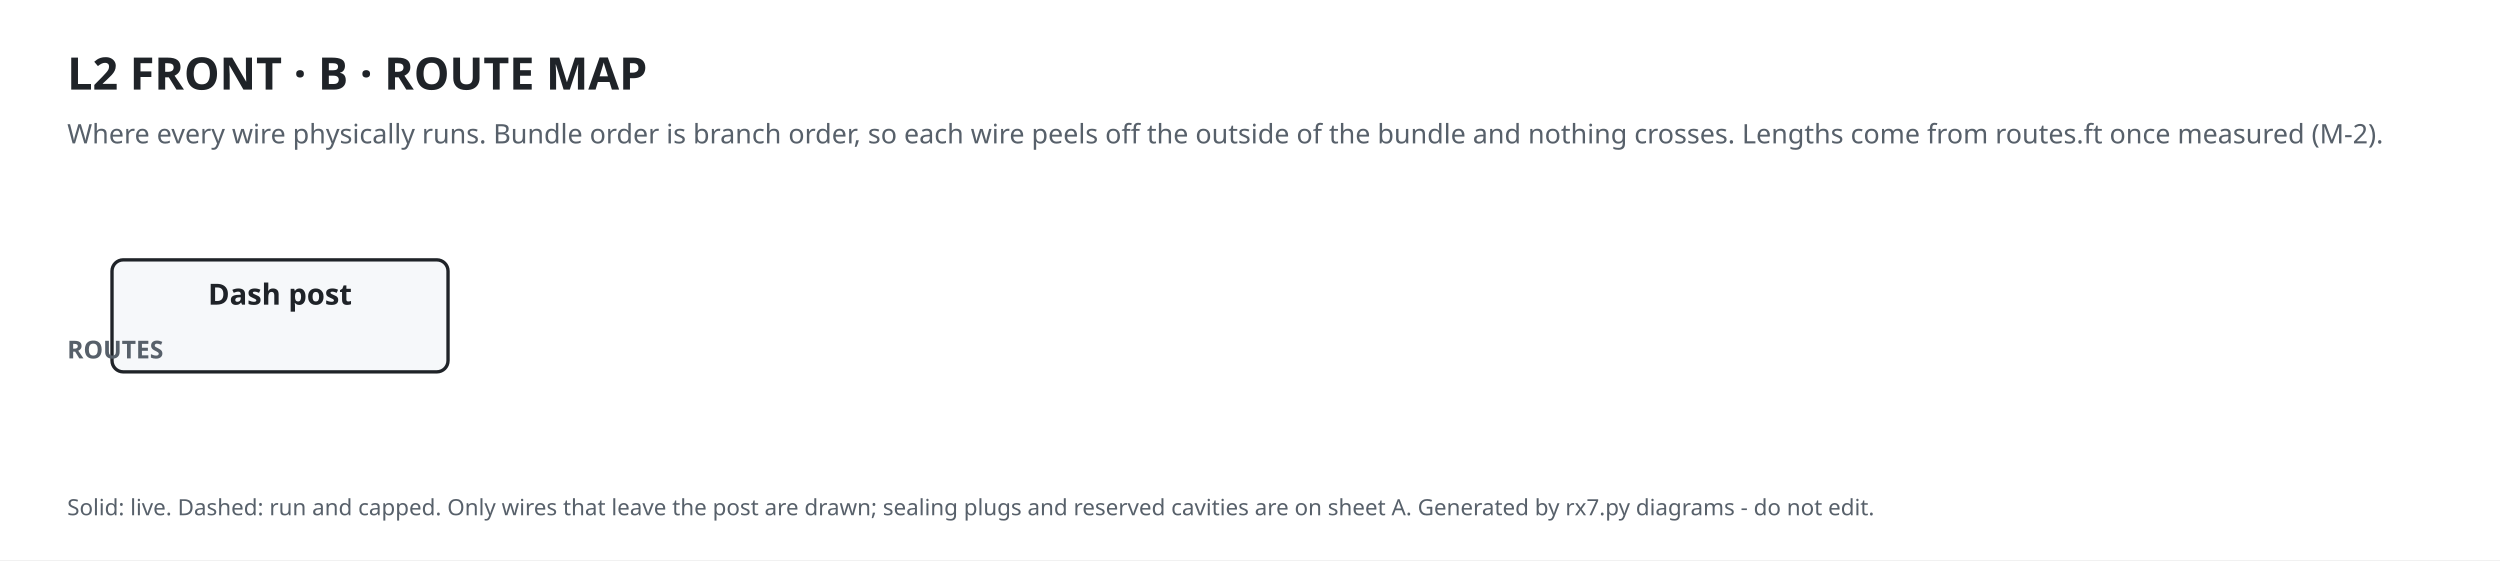
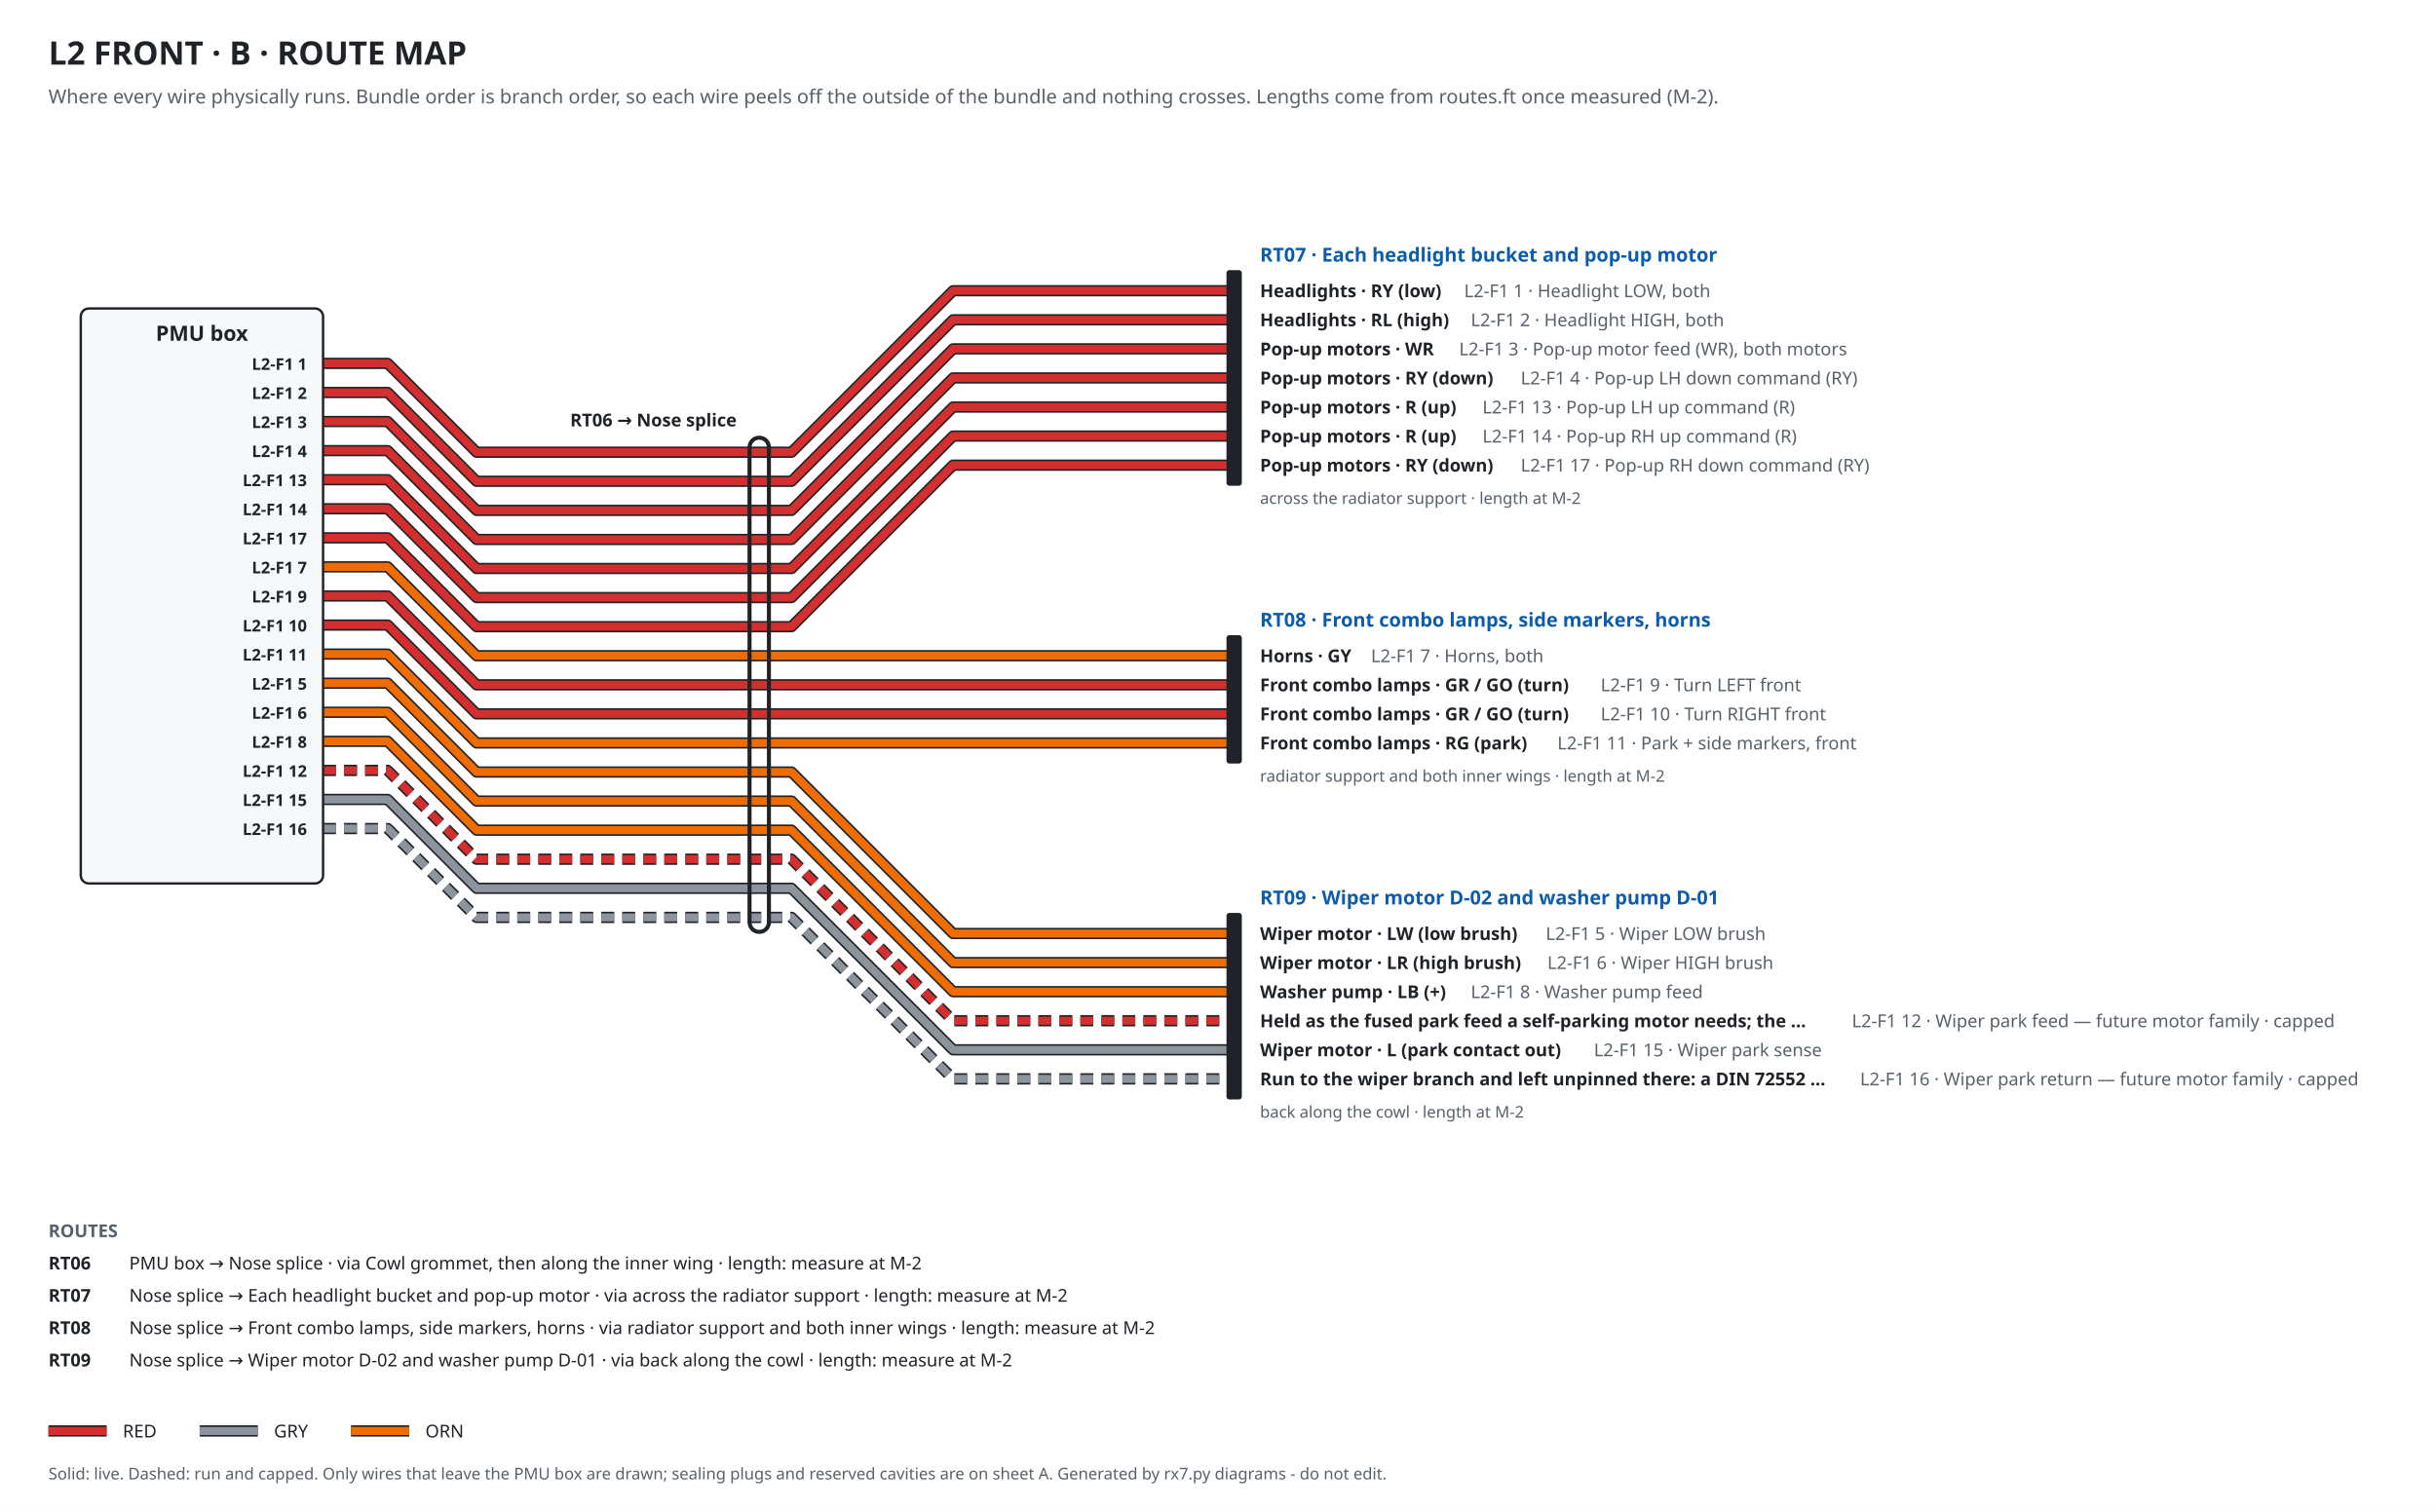
- <svg xmlns="http://www.w3.org/2000/svg" width="1116" height="250" viewBox="0 0 1116 250" font-family="Noto Sans, sans-serif">
+ <svg xmlns="http://www.w3.org/2000/svg" width="1508" height="936" viewBox="0 0 1508 936" font-family="Noto Sans, sans-serif">
  <rect width="100%" height="100%" fill="#fff" />
  <text x="30.0" y="40.0" font-size="20" text-anchor="start" font-weight="700" fill="#1f2328">L2 FRONT · B · ROUTE MAP</text>
  <text x="30.0" y="64.0" font-size="12" text-anchor="start" font-weight="400" fill="#57606a">Where every wire physically runs. Bundle order is branch order, so each wire peels off the outside of the bundle and nothing crosses. Lengths come from routes.ft once measured (M-2).</text>
-   <rect x="50.0" y="116.0" width="150.0" height="50.0" rx="5" fill="#f6f8fa" stroke="#1f2328" stroke-width="1.5" />
-   <text x="125.0" y="136.0" font-size="13" text-anchor="middle" font-weight="700" fill="#1f2328">Dash post</text>
-   <text x="30.0" y="160.0" font-size="11" text-anchor="start" font-weight="700" fill="#57606a">ROUTES</text>
-   <text x="30.0" y="230.0" font-size="10" text-anchor="start" font-weight="400" fill="#57606a">Solid: live. Dashed: run and capped. Only wires that leave the post are drawn; sealing plugs and reserved cavities are on sheet A. Generated by rx7.py diagrams - do not edit.</text>
+   <path d="M200.0,225.0 L240.0,225.0 L295.0,280.0 L490.0,280.0 L590.0,180.0 L760.0,180.0" fill="none" stroke="#1f2328" stroke-width="7" stroke-linejoin="round" />
+   <path d="M200.0,225.0 L240.0,225.0 L295.0,280.0 L490.0,280.0 L590.0,180.0 L760.0,180.0" fill="none" stroke="#d32f2f" stroke-width="5" stroke-linejoin="round" />
+   <path d="M200.0,243.0 L240.0,243.0 L295.0,298.0 L490.0,298.0 L590.0,198.0 L760.0,198.0" fill="none" stroke="#1f2328" stroke-width="7" stroke-linejoin="round" />
+   <path d="M200.0,243.0 L240.0,243.0 L295.0,298.0 L490.0,298.0 L590.0,198.0 L760.0,198.0" fill="none" stroke="#d32f2f" stroke-width="5" stroke-linejoin="round" />
+   <path d="M200.0,261.0 L240.0,261.0 L295.0,316.0 L490.0,316.0 L590.0,216.0 L760.0,216.0" fill="none" stroke="#1f2328" stroke-width="7" stroke-linejoin="round" />
+   <path d="M200.0,261.0 L240.0,261.0 L295.0,316.0 L490.0,316.0 L590.0,216.0 L760.0,216.0" fill="none" stroke="#d32f2f" stroke-width="5" stroke-linejoin="round" />
+   <path d="M200.0,279.0 L240.0,279.0 L295.0,334.0 L490.0,334.0 L590.0,234.0 L760.0,234.0" fill="none" stroke="#1f2328" stroke-width="7" stroke-linejoin="round" />
+   <path d="M200.0,279.0 L240.0,279.0 L295.0,334.0 L490.0,334.0 L590.0,234.0 L760.0,234.0" fill="none" stroke="#d32f2f" stroke-width="5" stroke-linejoin="round" />
+   <path d="M200.0,297.0 L240.0,297.0 L295.0,352.0 L490.0,352.0 L590.0,252.0 L760.0,252.0" fill="none" stroke="#1f2328" stroke-width="7" stroke-linejoin="round" />
+   <path d="M200.0,297.0 L240.0,297.0 L295.0,352.0 L490.0,352.0 L590.0,252.0 L760.0,252.0" fill="none" stroke="#d32f2f" stroke-width="5" stroke-linejoin="round" />
+   <path d="M200.0,315.0 L240.0,315.0 L295.0,370.0 L490.0,370.0 L590.0,270.0 L760.0,270.0" fill="none" stroke="#1f2328" stroke-width="7" stroke-linejoin="round" />
+   <path d="M200.0,315.0 L240.0,315.0 L295.0,370.0 L490.0,370.0 L590.0,270.0 L760.0,270.0" fill="none" stroke="#d32f2f" stroke-width="5" stroke-linejoin="round" />
+   <path d="M200.0,333.0 L240.0,333.0 L295.0,388.0 L490.0,388.0 L590.0,288.0 L760.0,288.0" fill="none" stroke="#1f2328" stroke-width="7" stroke-linejoin="round" />
+   <path d="M200.0,333.0 L240.0,333.0 L295.0,388.0 L490.0,388.0 L590.0,288.0 L760.0,288.0" fill="none" stroke="#d32f2f" stroke-width="5" stroke-linejoin="round" />
+   <path d="M200.0,351.0 L240.0,351.0 L295.0,406.0 L490.0,406.0 L490.0,406.0 L760.0,406.0" fill="none" stroke="#1f2328" stroke-width="7" stroke-linejoin="round" />
+   <path d="M200.0,351.0 L240.0,351.0 L295.0,406.0 L490.0,406.0 L490.0,406.0 L760.0,406.0" fill="none" stroke="#ef6c00" stroke-width="5" stroke-linejoin="round" />
+   <path d="M200.0,369.0 L240.0,369.0 L295.0,424.0 L490.0,424.0 L490.0,424.0 L760.0,424.0" fill="none" stroke="#1f2328" stroke-width="7" stroke-linejoin="round" />
+   <path d="M200.0,369.0 L240.0,369.0 L295.0,424.0 L490.0,424.0 L490.0,424.0 L760.0,424.0" fill="none" stroke="#d32f2f" stroke-width="5" stroke-linejoin="round" />
+   <path d="M200.0,387.0 L240.0,387.0 L295.0,442.0 L490.0,442.0 L490.0,442.0 L760.0,442.0" fill="none" stroke="#1f2328" stroke-width="7" stroke-linejoin="round" />
+   <path d="M200.0,387.0 L240.0,387.0 L295.0,442.0 L490.0,442.0 L490.0,442.0 L760.0,442.0" fill="none" stroke="#d32f2f" stroke-width="5" stroke-linejoin="round" />
+   <path d="M200.0,405.0 L240.0,405.0 L295.0,460.0 L490.0,460.0 L490.0,460.0 L760.0,460.0" fill="none" stroke="#1f2328" stroke-width="7" stroke-linejoin="round" />
+   <path d="M200.0,405.0 L240.0,405.0 L295.0,460.0 L490.0,460.0 L490.0,460.0 L760.0,460.0" fill="none" stroke="#ef6c00" stroke-width="5" stroke-linejoin="round" />
+   <path d="M200.0,423.0 L240.0,423.0 L295.0,478.0 L490.0,478.0 L590.0,578.0 L760.0,578.0" fill="none" stroke="#1f2328" stroke-width="7" stroke-linejoin="round" />
+   <path d="M200.0,423.0 L240.0,423.0 L295.0,478.0 L490.0,478.0 L590.0,578.0 L760.0,578.0" fill="none" stroke="#ef6c00" stroke-width="5" stroke-linejoin="round" />
+   <path d="M200.0,441.0 L240.0,441.0 L295.0,496.0 L490.0,496.0 L590.0,596.0 L760.0,596.0" fill="none" stroke="#1f2328" stroke-width="7" stroke-linejoin="round" />
+   <path d="M200.0,441.0 L240.0,441.0 L295.0,496.0 L490.0,496.0 L590.0,596.0 L760.0,596.0" fill="none" stroke="#ef6c00" stroke-width="5" stroke-linejoin="round" />
+   <path d="M200.0,459.0 L240.0,459.0 L295.0,514.0 L490.0,514.0 L590.0,614.0 L760.0,614.0" fill="none" stroke="#1f2328" stroke-width="7" stroke-linejoin="round" />
+   <path d="M200.0,459.0 L240.0,459.0 L295.0,514.0 L490.0,514.0 L590.0,614.0 L760.0,614.0" fill="none" stroke="#ef6c00" stroke-width="5" stroke-linejoin="round" />
+   <path d="M200.0,477.0 L240.0,477.0 L295.0,532.0 L490.0,532.0 L590.0,632.0 L760.0,632.0" fill="none" stroke="#1f2328" stroke-width="7" stroke-linejoin="round" stroke-dasharray="8 5" />
+   <path d="M200.0,477.0 L240.0,477.0 L295.0,532.0 L490.0,532.0 L590.0,632.0 L760.0,632.0" fill="none" stroke="#d32f2f" stroke-width="5" stroke-linejoin="round" stroke-dasharray="8 5" />
+   <path d="M200.0,495.0 L240.0,495.0 L295.0,550.0 L490.0,550.0 L590.0,650.0 L760.0,650.0" fill="none" stroke="#1f2328" stroke-width="7" stroke-linejoin="round" />
+   <path d="M200.0,495.0 L240.0,495.0 L295.0,550.0 L490.0,550.0 L590.0,650.0 L760.0,650.0" fill="none" stroke="#8d949e" stroke-width="5" stroke-linejoin="round" />
+   <path d="M200.0,513.0 L240.0,513.0 L295.0,568.0 L490.0,568.0 L590.0,668.0 L760.0,668.0" fill="none" stroke="#1f2328" stroke-width="7" stroke-linejoin="round" stroke-dasharray="8 5" />
+   <path d="M200.0,513.0 L240.0,513.0 L295.0,568.0 L490.0,568.0 L590.0,668.0 L760.0,668.0" fill="none" stroke="#8d949e" stroke-width="5" stroke-linejoin="round" stroke-dasharray="8 5" />
+   <rect x="50.0" y="191.0" width="150.0" height="356.0" rx="5" fill="#f6f8fa" stroke="#1f2328" stroke-width="1.5" />
+   <text x="125.0" y="211.0" font-size="13" text-anchor="middle" font-weight="700" fill="#1f2328">PMU box</text>
+   <text x="190.0" y="229.0" font-size="10" text-anchor="end" font-weight="700" fill="#1f2328">L2-F1 1</text>
+   <text x="190.0" y="247.0" font-size="10" text-anchor="end" font-weight="700" fill="#1f2328">L2-F1 2</text>
+   <text x="190.0" y="265.0" font-size="10" text-anchor="end" font-weight="700" fill="#1f2328">L2-F1 3</text>
+   <text x="190.0" y="283.0" font-size="10" text-anchor="end" font-weight="700" fill="#1f2328">L2-F1 4</text>
+   <text x="190.0" y="301.0" font-size="10" text-anchor="end" font-weight="700" fill="#1f2328">L2-F1 13</text>
+   <text x="190.0" y="319.0" font-size="10" text-anchor="end" font-weight="700" fill="#1f2328">L2-F1 14</text>
+   <text x="190.0" y="337.0" font-size="10" text-anchor="end" font-weight="700" fill="#1f2328">L2-F1 17</text>
+   <text x="190.0" y="355.0" font-size="10" text-anchor="end" font-weight="700" fill="#1f2328">L2-F1 7</text>
+   <text x="190.0" y="373.0" font-size="10" text-anchor="end" font-weight="700" fill="#1f2328">L2-F1 9</text>
+   <text x="190.0" y="391.0" font-size="10" text-anchor="end" font-weight="700" fill="#1f2328">L2-F1 10</text>
+   <text x="190.0" y="409.0" font-size="10" text-anchor="end" font-weight="700" fill="#1f2328">L2-F1 11</text>
+   <text x="190.0" y="427.0" font-size="10" text-anchor="end" font-weight="700" fill="#1f2328">L2-F1 5</text>
+   <text x="190.0" y="445.0" font-size="10" text-anchor="end" font-weight="700" fill="#1f2328">L2-F1 6</text>
+   <text x="190.0" y="463.0" font-size="10" text-anchor="end" font-weight="700" fill="#1f2328">L2-F1 8</text>
+   <text x="190.0" y="481.0" font-size="10" text-anchor="end" font-weight="700" fill="#1f2328">L2-F1 12</text>
+   <text x="190.0" y="499.0" font-size="10" text-anchor="end" font-weight="700" fill="#1f2328">L2-F1 15</text>
+   <text x="190.0" y="517.0" font-size="10" text-anchor="end" font-weight="700" fill="#1f2328">L2-F1 16</text>
+   <rect x="464.0" y="271.0" width="12.0" height="306.0" rx="6" fill="none" stroke="#1f2328" stroke-width="2.5" />
+   <text x="456.0" y="264.0" font-size="11" text-anchor="end" font-weight="600" fill="#1f2328">RT06 → Nose splice</text>
+   <rect x="760.0" y="168.0" width="8.0" height="132.0" rx="1" fill="#1f2328" stroke="#1f2328" stroke-width="1.5" />
+   <text x="780.0" y="162.0" font-size="12" text-anchor="start" font-weight="700" fill="#0b5cad">RT07 · Each headlight bucket and pop-up motor</text>
+   <text x="780.0" y="184.0" font-size="11" text-anchor="start" font-weight="700" fill="#1f2328">Headlights · RY (low)</text>
+   <text x="906.4" y="184.0" font-size="11" text-anchor="start" font-weight="400" fill="#57606a">L2-F1 1 · Headlight LOW, both</text>
+   <text x="780.0" y="202.0" font-size="11" text-anchor="start" font-weight="700" fill="#1f2328">Headlights · RL (high)</text>
+   <text x="910.5" y="202.0" font-size="11" text-anchor="start" font-weight="400" fill="#57606a">L2-F1 2 · Headlight HIGH, both</text>
+   <text x="780.0" y="220.0" font-size="11" text-anchor="start" font-weight="700" fill="#1f2328">Pop-up motors · WR</text>
+   <text x="903.3" y="220.0" font-size="11" text-anchor="start" font-weight="400" fill="#57606a">L2-F1 3 · Pop-up motor feed (WR), both motors</text>
+   <text x="780.0" y="238.0" font-size="11" text-anchor="start" font-weight="700" fill="#1f2328">Pop-up motors · RY (down)</text>
+   <text x="941.4" y="238.0" font-size="11" text-anchor="start" font-weight="400" fill="#57606a">L2-F1 4 · Pop-up LH down command (RY)</text>
+   <text x="780.0" y="256.0" font-size="11" text-anchor="start" font-weight="700" fill="#1f2328">Pop-up motors · R (up)</text>
+   <text x="917.7" y="256.0" font-size="11" text-anchor="start" font-weight="400" fill="#57606a">L2-F1 13 · Pop-up LH up command (R)</text>
+   <text x="780.0" y="274.0" font-size="11" text-anchor="start" font-weight="700" fill="#1f2328">Pop-up motors · R (up)</text>
+   <text x="917.7" y="274.0" font-size="11" text-anchor="start" font-weight="400" fill="#57606a">L2-F1 14 · Pop-up RH up command (R)</text>
+   <text x="780.0" y="292.0" font-size="11" text-anchor="start" font-weight="700" fill="#1f2328">Pop-up motors · RY (down)</text>
+   <text x="941.4" y="292.0" font-size="11" text-anchor="start" font-weight="400" fill="#57606a">L2-F1 17 · Pop-up RH down command (RY)</text>
+   <text x="780.0" y="312.0" font-size="10" text-anchor="start" font-weight="400" fill="#57606a">across the radiator support · length at M-2</text>
+   <rect x="760.0" y="394.0" width="8.0" height="78.0" rx="1" fill="#1f2328" stroke="#1f2328" stroke-width="1.5" />
+   <text x="780.0" y="388.0" font-size="12" text-anchor="start" font-weight="700" fill="#0b5cad">RT08 · Front combo lamps, side markers, horns</text>
+   <text x="780.0" y="410.0" font-size="11" text-anchor="start" font-weight="700" fill="#1f2328">Horns · GY</text>
+   <text x="848.7" y="410.0" font-size="11" text-anchor="start" font-weight="400" fill="#57606a">L2-F1 7 · Horns, both</text>
+   <text x="780.0" y="428.0" font-size="11" text-anchor="start" font-weight="700" fill="#1f2328">Front combo lamps · GR / GO (turn)</text>
+   <text x="990.9" y="428.0" font-size="11" text-anchor="start" font-weight="400" fill="#57606a">L2-F1 9 · Turn LEFT front</text>
+   <text x="780.0" y="446.0" font-size="11" text-anchor="start" font-weight="700" fill="#1f2328">Front combo lamps · GR / GO (turn)</text>
+   <text x="990.9" y="446.0" font-size="11" text-anchor="start" font-weight="400" fill="#57606a">L2-F1 10 · Turn RIGHT front</text>
+   <text x="780.0" y="464.0" font-size="11" text-anchor="start" font-weight="700" fill="#1f2328">Front combo lamps · RG (park)</text>
+   <text x="964.1" y="464.0" font-size="11" text-anchor="start" font-weight="400" fill="#57606a">L2-F1 11 · Park + side markers, front</text>
+   <text x="780.0" y="484.0" font-size="10" text-anchor="start" font-weight="400" fill="#57606a">radiator support and both inner wings · length at M-2</text>
+   <rect x="760.0" y="566.0" width="8.0" height="114.0" rx="1" fill="#1f2328" stroke="#1f2328" stroke-width="1.5" />
+   <text x="780.0" y="560.0" font-size="12" text-anchor="start" font-weight="700" fill="#0b5cad">RT09 · Wiper motor D-02 and washer pump D-01</text>
+   <text x="780.0" y="582.0" font-size="11" text-anchor="start" font-weight="700" fill="#1f2328">Wiper motor · LW (low brush)</text>
+   <text x="956.9" y="582.0" font-size="11" text-anchor="start" font-weight="400" fill="#57606a">L2-F1 5 · Wiper LOW brush</text>
+   <text x="780.0" y="600.0" font-size="11" text-anchor="start" font-weight="700" fill="#1f2328">Wiper motor · LR (high brush)</text>
+   <text x="957.9" y="600.0" font-size="11" text-anchor="start" font-weight="400" fill="#57606a">L2-F1 6 · Wiper HIGH brush</text>
+   <text x="780.0" y="618.0" font-size="11" text-anchor="start" font-weight="700" fill="#1f2328">Washer pump · LB (+)</text>
+   <text x="910.5" y="618.0" font-size="11" text-anchor="start" font-weight="400" fill="#57606a">L2-F1 8 · Washer pump feed</text>
+   <text x="780.0" y="636.0" font-size="11" text-anchor="start" font-weight="700" fill="#1f2328">Held as the fused park feed a self-parking motor needs; the …</text>
+   <text x="1146.4" y="636.0" font-size="11" text-anchor="start" font-weight="400" fill="#57606a">L2-F1 12 · Wiper park feed — future motor family · capped</text>
+   <text x="780.0" y="654.0" font-size="11" text-anchor="start" font-weight="700" fill="#1f2328">Wiper motor · L (park contact out)</text>
+   <text x="986.7" y="654.0" font-size="11" text-anchor="start" font-weight="400" fill="#57606a">L2-F1 15 · Wiper park sense</text>
+   <text x="780.0" y="672.0" font-size="11" text-anchor="start" font-weight="700" fill="#1f2328">Run to the wiper branch and left unpinned there: a DIN 72552 …</text>
+   <text x="1151.5" y="672.0" font-size="11" text-anchor="start" font-weight="400" fill="#57606a">L2-F1 16 · Wiper park return — future motor family · capped</text>
+   <text x="780.0" y="692.0" font-size="10" text-anchor="start" font-weight="400" fill="#57606a">back along the cowl · length at M-2</text>
+   <text x="30.0" y="766.0" font-size="11" text-anchor="start" font-weight="700" fill="#57606a">ROUTES</text>
+   <text x="30.0" y="786.0" font-size="11" text-anchor="start" font-weight="700" fill="#1f2328">RT06</text>
+   <text x="80.0" y="786.0" font-size="11" text-anchor="start" font-weight="400" fill="#1f2328">PMU box → Nose splice  ·  via Cowl grommet, then along the inner wing  ·  length: measure at M-2</text>
+   <text x="30.0" y="806.0" font-size="11" text-anchor="start" font-weight="700" fill="#1f2328">RT07</text>
+   <text x="80.0" y="806.0" font-size="11" text-anchor="start" font-weight="400" fill="#1f2328">Nose splice → Each headlight bucket and pop-up motor  ·  via across the radiator support  ·  length: measure at M-2</text>
+   <text x="30.0" y="826.0" font-size="11" text-anchor="start" font-weight="700" fill="#1f2328">RT08</text>
+   <text x="80.0" y="826.0" font-size="11" text-anchor="start" font-weight="400" fill="#1f2328">Nose splice → Front combo lamps, side markers, horns  ·  via radiator support and both inner wings  ·  length: measure at M-2</text>
+   <text x="30.0" y="846.0" font-size="11" text-anchor="start" font-weight="700" fill="#1f2328">RT09</text>
+   <text x="80.0" y="846.0" font-size="11" text-anchor="start" font-weight="400" fill="#1f2328">Nose splice → Wiper motor D-02 and washer pump D-01  ·  via back along the cowl  ·  length: measure at M-2</text>
+   <path d="M30.0,886.0 L66.0,886.0" fill="none" stroke="#1f2328" stroke-width="7" stroke-linejoin="round" />
+   <path d="M30.0,886.0 L66.0,886.0" fill="none" stroke="#d32f2f" stroke-width="5" stroke-linejoin="round" />
+   <text x="76.0" y="890.0" font-size="11" text-anchor="start" font-weight="400" fill="#1f2328">RED</text>
+   <path d="M123.6,886.0 L159.6,886.0" fill="none" stroke="#1f2328" stroke-width="7" stroke-linejoin="round" />
+   <path d="M123.6,886.0 L159.6,886.0" fill="none" stroke="#8d949e" stroke-width="5" stroke-linejoin="round" />
+   <text x="169.6" y="890.0" font-size="11" text-anchor="start" font-weight="400" fill="#1f2328">GRY</text>
+   <path d="M217.3,886.0 L253.3,886.0" fill="none" stroke="#1f2328" stroke-width="7" stroke-linejoin="round" />
+   <path d="M217.3,886.0 L253.3,886.0" fill="none" stroke="#ef6c00" stroke-width="5" stroke-linejoin="round" />
+   <text x="263.3" y="890.0" font-size="11" text-anchor="start" font-weight="400" fill="#1f2328">ORN</text>
+   <text x="30.0" y="916.0" font-size="10" text-anchor="start" font-weight="400" fill="#57606a">Solid: live. Dashed: run and capped. Only wires that leave the PMU box are drawn; sealing plugs and reserved cavities are on sheet A. Generated by rx7.py diagrams - do not edit.</text>
</svg>
